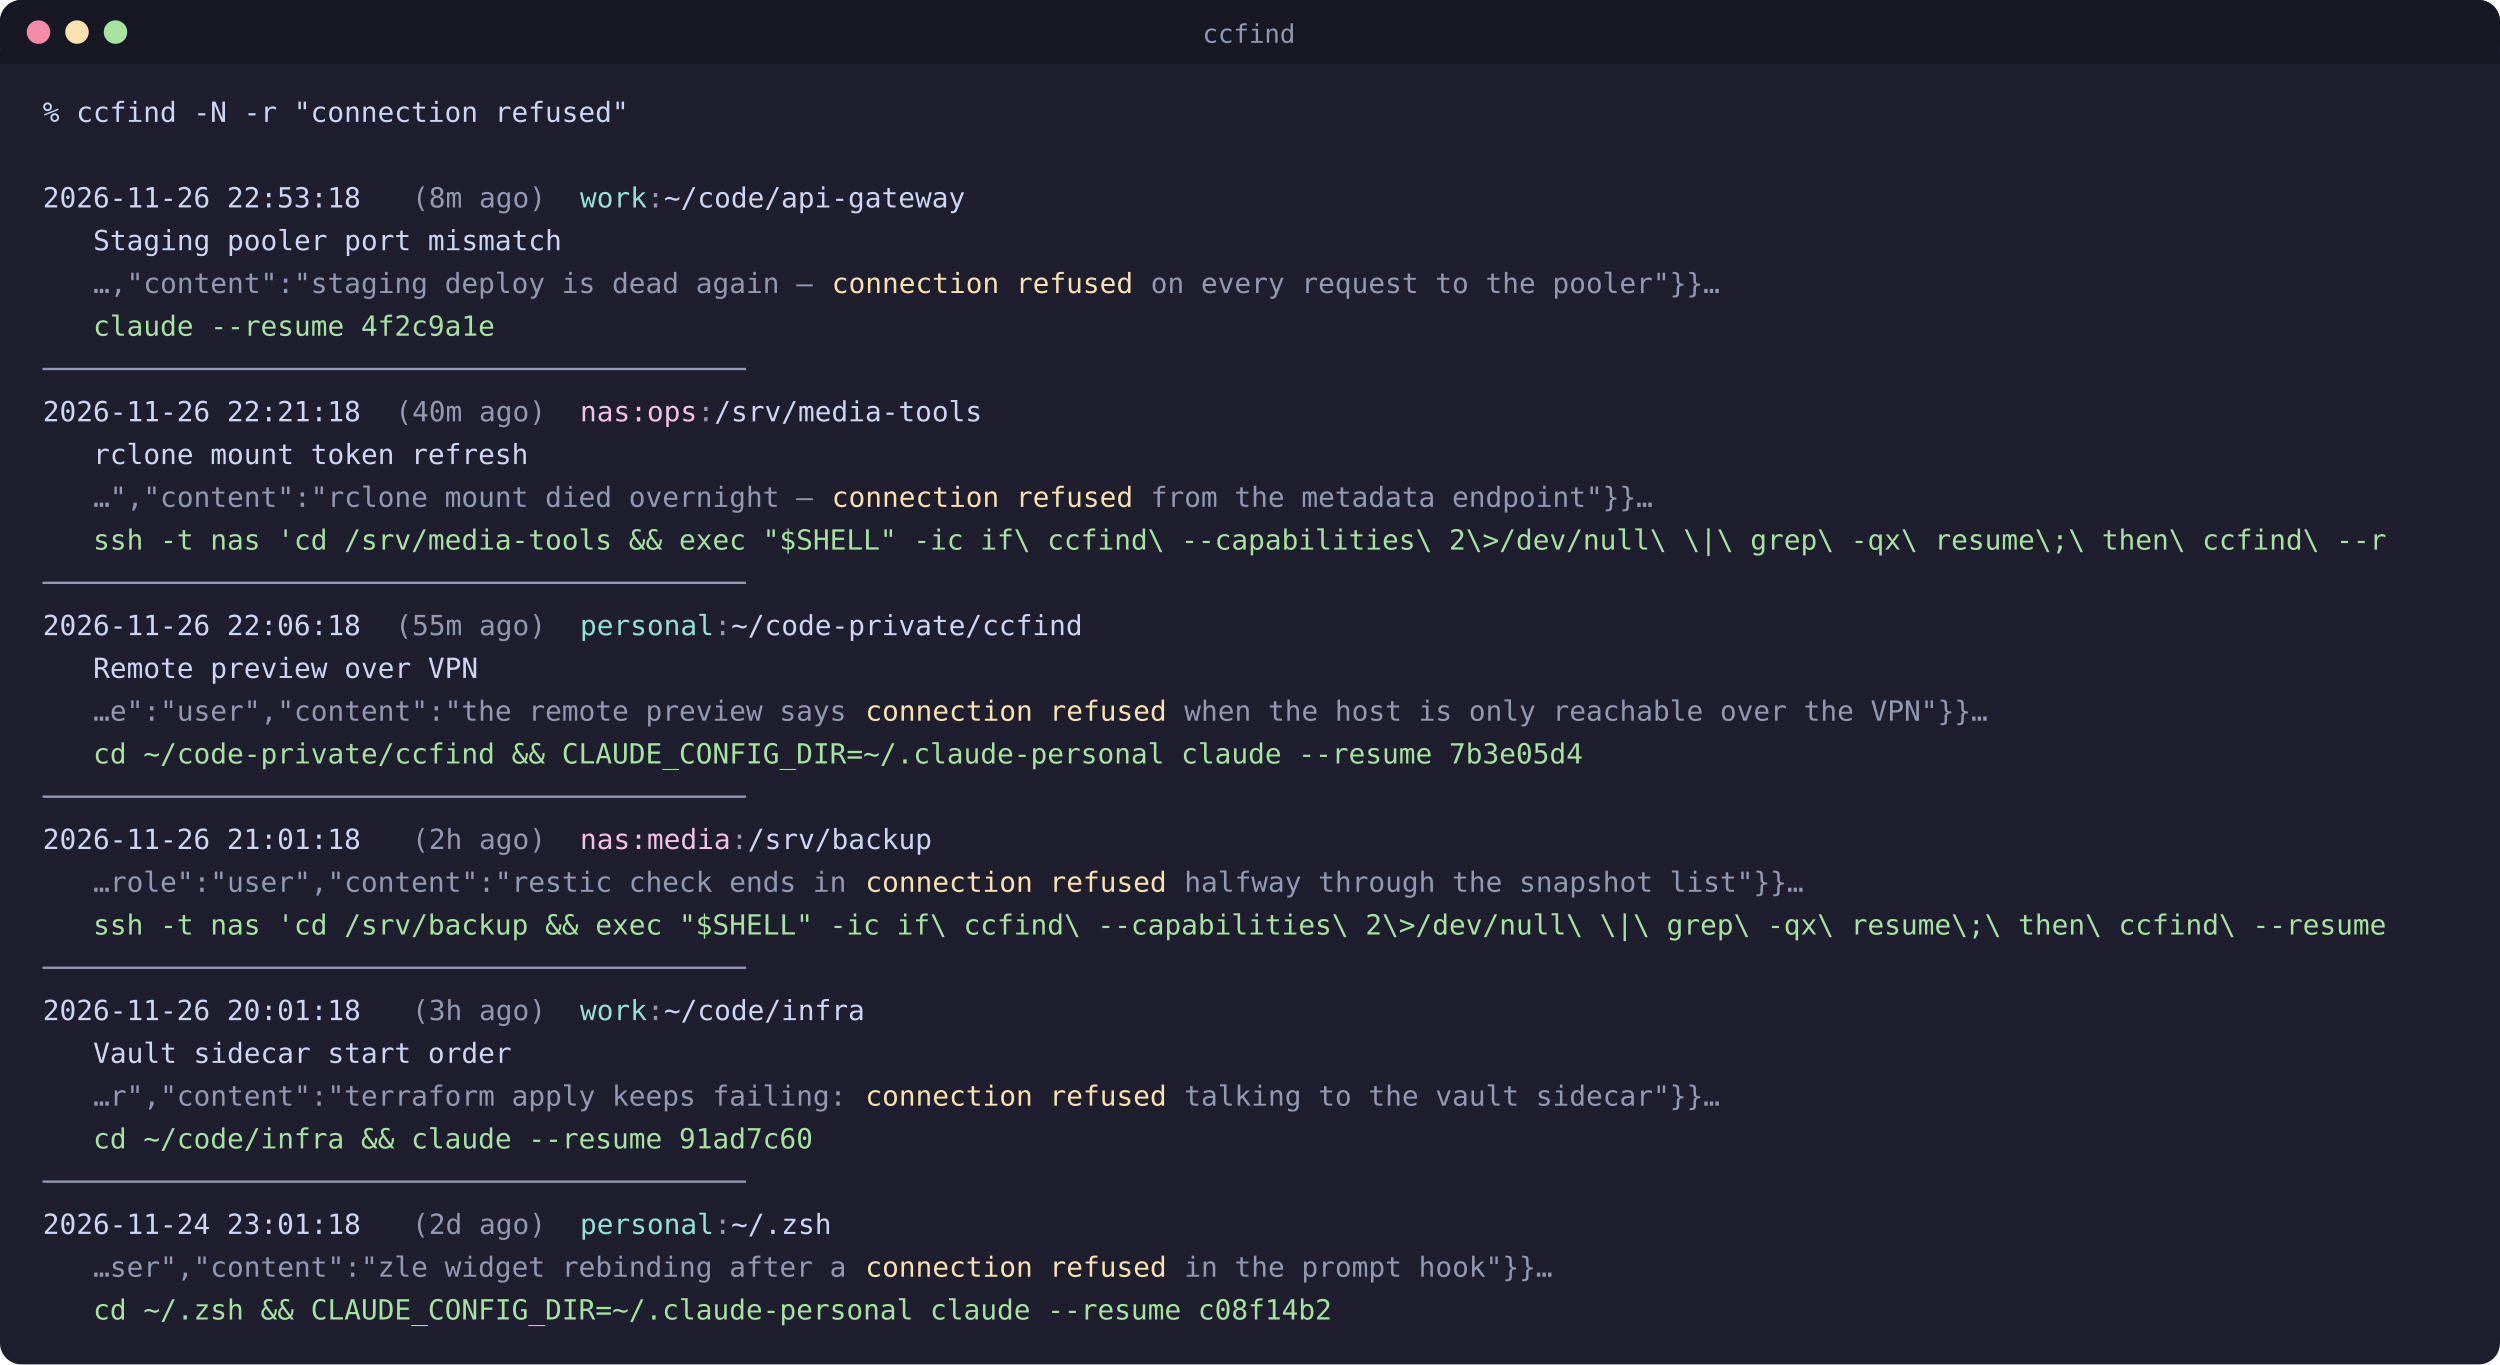
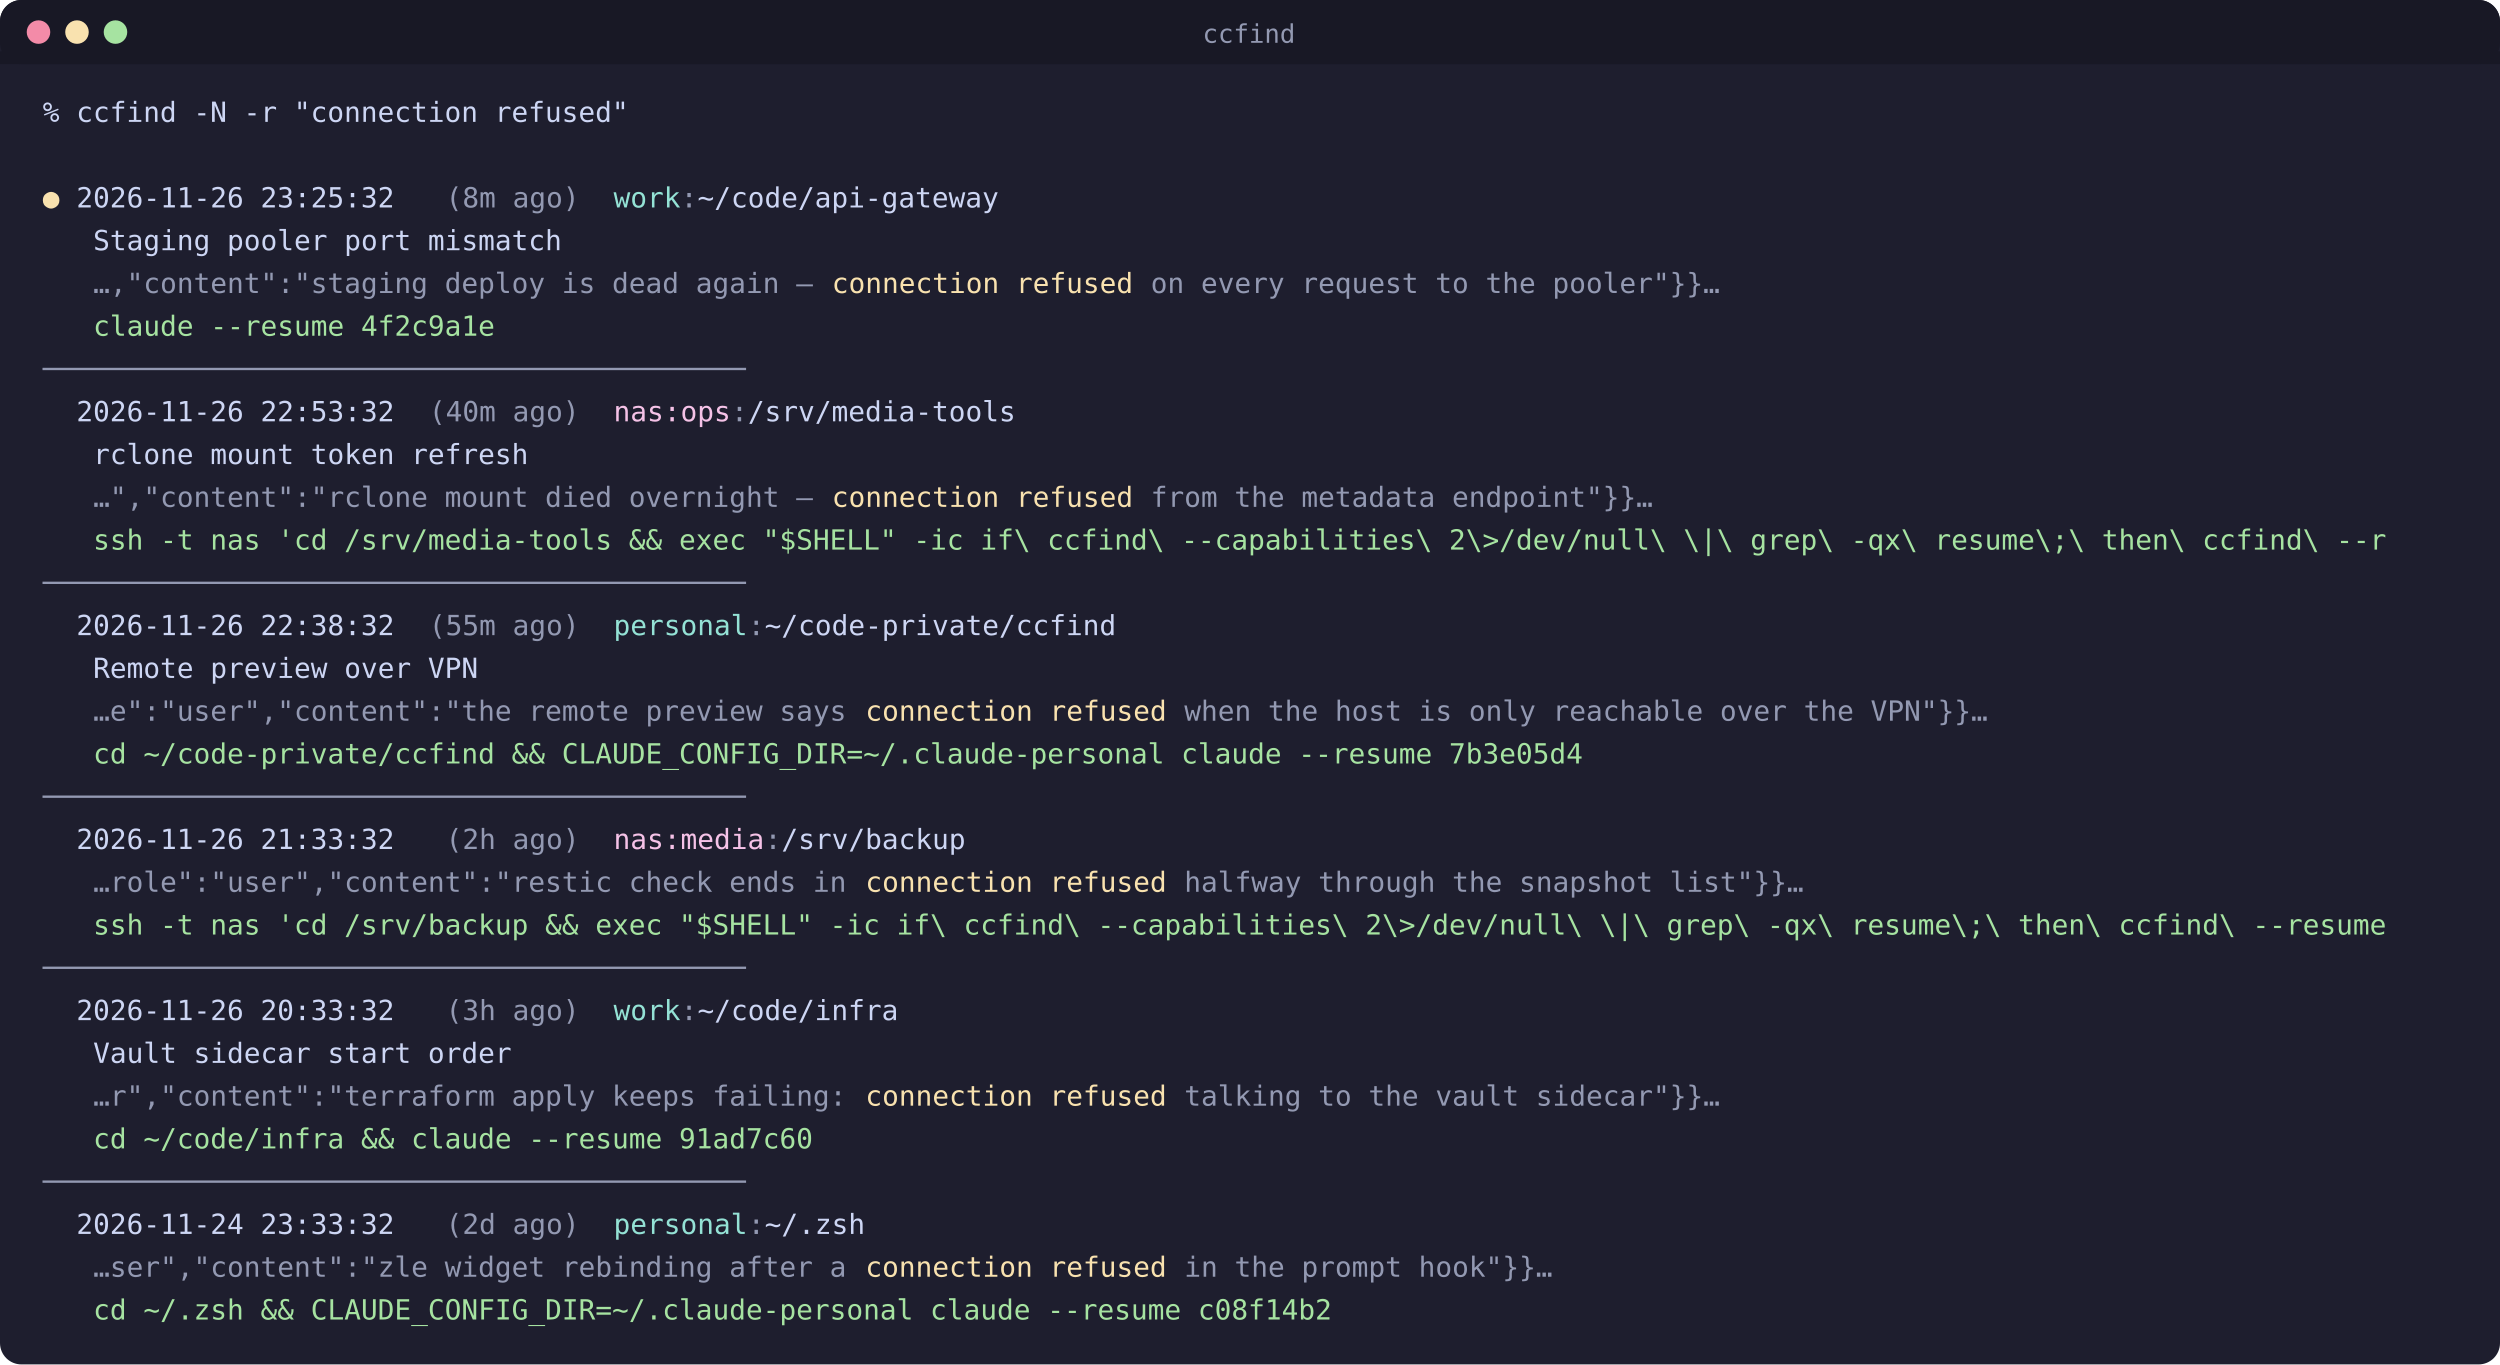
<svg xmlns="http://www.w3.org/2000/svg" width="1169" height="638" viewBox="0 0 1169 638" role="img" aria-label="the ccfind flat list: each hit as a timestamp and profile-tagged directory, the matching snippet beneath it, and the exact resume command to copy">
  <rect width="1169" height="638" rx="10" fill="#1e1e2e" />
  <rect width="1169" height="30" rx="10" fill="#181825" />
  <rect y="24" width="1169" height="6" fill="#181825" />
  <circle cx="18" cy="15" r="5.5" fill="#f38ba8" />
  <circle cx="36" cy="15" r="5.5" fill="#f9e2af" />
  <circle cx="54" cy="15" r="5.5" fill="#a6e3a1" />
  <text x="584" y="20" text-anchor="middle" font-family="'Cascadia Code','Fira Code',SFMono-Regular,Consolas,Menlo,monospace" font-size="12" fill="#9399b2">ccfind</text>
  <text y="57" font-family="'Cascadia Code','Fira Code',SFMono-Regular,Consolas,Menlo,monospace" font-size="13" xml:space="preserve" fill="#cdd6f4">
    <tspan x="20.00 27.85 35.70 43.55 51.40 59.25 67.10 74.95 82.80 90.65 98.50 106.35 114.20 122.05 129.90 137.75 145.60 153.45 161.30 169.15 177.00 184.85 192.70 200.55 208.40 216.25 224.10 231.95 239.80 247.65 255.50 263.35 271.20 279.05 286.90">% ccfind -N -r "connection refused"</tspan>
  </text>
  <text y="97" font-family="'Cascadia Code','Fira Code',SFMono-Regular,Consolas,Menlo,monospace" font-size="13" xml:space="preserve" fill="#cdd6f4">
-     <tspan x="20.00 27.85 35.70 43.55 51.40 59.25 67.10 74.95 82.80 90.65 98.50 106.35 114.20 122.05 129.90 137.75 145.60 153.45 161.30">2026-11-26 22:53:18</tspan>
-     <tspan x="169.15 177.00">  </tspan>
-     <tspan x="184.85 192.70 200.55 208.40 216.25 224.10 231.95 239.80 247.65" fill="#9399b2"> (8m ago)</tspan>
-     <tspan x="255.50 263.35">  </tspan>
-     <tspan x="271.20 279.05 286.90 294.75" fill="#94e2d5">work</tspan>
-     <tspan x="302.60" fill="#9399b2">:</tspan>
-     <tspan x="310.45 318.30 326.15 334.00 341.85 349.70 357.55 365.40 373.25 381.10 388.95 396.80 404.65 412.50 420.35 428.20 436.05 443.90">~/code/api-gateway</tspan>
+     <tspan x="20.00" fill="#f9e2af">●</tspan>
+     <tspan x="27.85"> </tspan>
+     <tspan x="35.70 43.55 51.40 59.25 67.10 74.95 82.80 90.65 98.50 106.35 114.20 122.05 129.90 137.75 145.60 153.45 161.30 169.15 177.00">2026-11-26 23:25:32</tspan>
+     <tspan x="184.85 192.70">  </tspan>
+     <tspan x="200.55 208.40 216.25 224.10 231.95 239.80 247.65 255.50 263.35" fill="#9399b2"> (8m ago)</tspan>
+     <tspan x="271.20 279.05">  </tspan>
+     <tspan x="286.90 294.75 302.60 310.45" fill="#94e2d5">work</tspan>
+     <tspan x="318.30" fill="#9399b2">:</tspan>
+     <tspan x="326.15 334.00 341.85 349.70 357.55 365.40 373.25 381.10 388.95 396.80 404.65 412.50 420.35 428.20 436.05 443.90 451.75 459.60">~/code/api-gateway</tspan>
  </text>
  <text y="117" font-family="'Cascadia Code','Fira Code',SFMono-Regular,Consolas,Menlo,monospace" font-size="13" xml:space="preserve" fill="#cdd6f4">
    <tspan x="20.00 27.85 35.70">   </tspan>
    <tspan x="43.55 51.40 59.25 67.10 74.95 82.80 90.65 98.50 106.35 114.20 122.05 129.90 137.75 145.60 153.45 161.30 169.15 177.00 184.85 192.70 200.55 208.40 216.25 224.10 231.95 239.80 247.65 255.50">Staging pooler port mismatch</tspan>
  </text>
  <text y="137" font-family="'Cascadia Code','Fira Code',SFMono-Regular,Consolas,Menlo,monospace" font-size="13" xml:space="preserve" fill="#cdd6f4">
    <tspan x="20.00 27.85 35.70">   </tspan>
    <tspan x="43.55 51.40 59.25 67.10 74.95 82.80 90.65 98.50 106.35 114.20 122.05 129.90 137.75 145.60 153.45 161.30 169.15 177.00 184.85 192.70 200.55 208.40 216.25 224.10 231.95 239.80 247.65 255.50 263.35 271.20 279.05 286.90 294.75 302.60 310.45 318.30 326.15 334.00 341.85 349.70 357.55 365.40 373.25 381.10" fill="#9399b2">…,"content":"staging deploy is dead again — </tspan>
    <tspan x="388.95 396.80 404.65 412.50 420.35 428.20 436.05 443.90 451.75 459.60 467.45 475.30 483.15 491.00 498.85 506.70 514.55 522.40" fill="#f9e2af">connection refused</tspan>
    <tspan x="530.25 538.10 545.95 553.80 561.65 569.50 577.35 585.20 593.05 600.90 608.75 616.60 624.45 632.30 640.15 648.00 655.85 663.70 671.55 679.40 687.25 695.10 702.95 710.80 718.65 726.50 734.35 742.20 750.05 757.90 765.75 773.60 781.45 789.30 797.15" fill="#9399b2"> on every request to the pooler"}}…</tspan>
  </text>
  <text y="157" font-family="'Cascadia Code','Fira Code',SFMono-Regular,Consolas,Menlo,monospace" font-size="13" xml:space="preserve" fill="#cdd6f4">
    <tspan x="20.00 27.85 35.70">   </tspan>
    <tspan x="43.55 51.40 59.25 67.10 74.95 82.80 90.65 98.50 106.35 114.20 122.05 129.90 137.75 145.60 153.45 161.30 169.15 177.00 184.85 192.70 200.55 208.40 216.25 224.10" fill="#a6e3a1">claude --resume 4f2c9a1e</tspan>
  </text>
  <text y="177" font-family="'Cascadia Code','Fira Code',SFMono-Regular,Consolas,Menlo,monospace" font-size="13" xml:space="preserve" fill="#cdd6f4">
    <tspan x="20.00 27.85 35.70 43.55 51.40 59.25 67.10 74.95 82.80 90.65 98.50 106.35 114.20 122.05 129.90 137.75 145.60 153.45 161.30 169.15 177.00 184.85 192.70 200.55 208.40 216.25 224.10 231.95 239.80 247.65 255.50 263.35 271.20 279.05 286.90 294.75 302.60 310.45 318.30 326.15 334.00 341.85" fill="#9399b2">──────────────────────────────────────────</tspan>
  </text>
  <text y="197" font-family="'Cascadia Code','Fira Code',SFMono-Regular,Consolas,Menlo,monospace" font-size="13" xml:space="preserve" fill="#cdd6f4">
-     <tspan x="20.00 27.85 35.70 43.55 51.40 59.25 67.10 74.95 82.80 90.65 98.50 106.35 114.20 122.05 129.90 137.75 145.60 153.45 161.30">2026-11-26 22:21:18</tspan>
-     <tspan x="169.15 177.00">  </tspan>
-     <tspan x="184.85 192.70 200.55 208.40 216.25 224.10 231.95 239.80 247.65" fill="#9399b2">(40m ago)</tspan>
-     <tspan x="255.50 263.35">  </tspan>
-     <tspan x="271.20 279.05 286.90 294.75 302.60 310.45 318.30" fill="#f5c2e7">nas:ops</tspan>
-     <tspan x="326.15" fill="#9399b2">:</tspan>
-     <tspan x="334.00 341.85 349.70 357.55 365.40 373.25 381.10 388.95 396.80 404.65 412.50 420.35 428.20 436.05 443.90 451.75">/srv/media-tools</tspan>
+     <tspan x="20.00 27.85">  </tspan>
+     <tspan x="35.70 43.55 51.40 59.25 67.10 74.95 82.80 90.65 98.50 106.35 114.20 122.05 129.90 137.75 145.60 153.45 161.30 169.15 177.00">2026-11-26 22:53:32</tspan>
+     <tspan x="184.85 192.70">  </tspan>
+     <tspan x="200.55 208.40 216.25 224.10 231.95 239.80 247.65 255.50 263.35" fill="#9399b2">(40m ago)</tspan>
+     <tspan x="271.20 279.05">  </tspan>
+     <tspan x="286.90 294.75 302.60 310.45 318.30 326.15 334.00" fill="#f5c2e7">nas:ops</tspan>
+     <tspan x="341.85" fill="#9399b2">:</tspan>
+     <tspan x="349.70 357.55 365.40 373.25 381.10 388.95 396.80 404.65 412.50 420.35 428.20 436.05 443.90 451.75 459.60 467.45">/srv/media-tools</tspan>
  </text>
  <text y="217" font-family="'Cascadia Code','Fira Code',SFMono-Regular,Consolas,Menlo,monospace" font-size="13" xml:space="preserve" fill="#cdd6f4">
    <tspan x="20.00 27.85 35.70">   </tspan>
    <tspan x="43.55 51.40 59.25 67.10 74.95 82.80 90.65 98.50 106.35 114.20 122.05 129.90 137.75 145.60 153.45 161.30 169.15 177.00 184.85 192.70 200.55 208.40 216.25 224.10 231.95 239.80">rclone mount token refresh</tspan>
  </text>
  <text y="237" font-family="'Cascadia Code','Fira Code',SFMono-Regular,Consolas,Menlo,monospace" font-size="13" xml:space="preserve" fill="#cdd6f4">
    <tspan x="20.00 27.85 35.70">   </tspan>
    <tspan x="43.55 51.40 59.25 67.10 74.95 82.80 90.65 98.50 106.35 114.20 122.05 129.90 137.75 145.60 153.45 161.30 169.15 177.00 184.85 192.70 200.55 208.40 216.25 224.10 231.95 239.80 247.65 255.50 263.35 271.20 279.05 286.90 294.75 302.60 310.45 318.30 326.15 334.00 341.85 349.70 357.55 365.40 373.25 381.10" fill="#9399b2">…","content":"rclone mount died overnight — </tspan>
    <tspan x="388.95 396.80 404.65 412.50 420.35 428.20 436.05 443.90 451.75 459.60 467.45 475.30 483.15 491.00 498.85 506.70 514.55 522.40" fill="#f9e2af">connection refused</tspan>
    <tspan x="530.25 538.10 545.95 553.80 561.65 569.50 577.35 585.20 593.05 600.90 608.75 616.60 624.45 632.30 640.15 648.00 655.85 663.70 671.55 679.40 687.25 695.10 702.95 710.80 718.65 726.50 734.35 742.20 750.05 757.90 765.75" fill="#9399b2"> from the metadata endpoint"}}…</tspan>
  </text>
  <text y="257" font-family="'Cascadia Code','Fira Code',SFMono-Regular,Consolas,Menlo,monospace" font-size="13" xml:space="preserve" fill="#cdd6f4">
    <tspan x="20.00 27.85 35.70">   </tspan>
    <tspan x="43.55 51.40 59.25 67.10 74.95 82.80 90.65 98.50 106.35 114.20 122.05 129.90 137.75 145.60 153.45 161.30 169.15 177.00 184.85 192.70 200.55 208.40 216.25 224.10 231.95 239.80 247.65 255.50 263.35 271.20 279.05 286.90 294.75 302.60 310.45 318.30 326.15 334.00 341.85 349.70 357.55 365.40 373.25 381.10 388.95 396.80 404.65 412.50 420.35 428.20 436.05 443.90 451.75 459.60 467.45 475.30 483.15 491.00 498.85 506.70 514.55 522.40 530.25 538.10 545.95 553.80 561.65 569.50 577.35 585.20 593.05 600.90 608.75 616.60 624.45 632.30 640.15 648.00 655.85 663.70 671.55 679.40 687.25 695.10 702.95 710.80 718.65 726.50 734.35 742.20 750.05 757.90 765.75 773.60 781.45 789.30 797.15 805.00 812.85 820.70 828.55 836.40 844.25 852.10 859.95 867.80 875.65 883.50 891.35 899.20 907.05 914.90 922.75 930.60 938.45 946.30 954.15 962.00 969.85 977.70 985.55 993.40 1001.25 1009.10 1016.95 1024.80 1032.65 1040.50 1048.35 1056.20 1064.05 1071.90 1079.75 1087.60 1095.45 1103.30 1111.15" fill="#a6e3a1">ssh -t nas 'cd /srv/media-tools &amp;&amp; exec "$SHELL" -ic if\ ccfind\ --capabilities\ 2\&gt;/dev/null\ \|\ grep\ -qx\ resume\;\ then\ ccfind\ --r</tspan>
  </text>
  <text y="277" font-family="'Cascadia Code','Fira Code',SFMono-Regular,Consolas,Menlo,monospace" font-size="13" xml:space="preserve" fill="#cdd6f4">
    <tspan x="20.00 27.85 35.70 43.55 51.40 59.25 67.10 74.95 82.80 90.65 98.50 106.35 114.20 122.05 129.90 137.75 145.60 153.45 161.30 169.15 177.00 184.85 192.70 200.55 208.40 216.25 224.10 231.95 239.80 247.65 255.50 263.35 271.20 279.05 286.90 294.75 302.60 310.45 318.30 326.15 334.00 341.85" fill="#9399b2">──────────────────────────────────────────</tspan>
  </text>
  <text y="297" font-family="'Cascadia Code','Fira Code',SFMono-Regular,Consolas,Menlo,monospace" font-size="13" xml:space="preserve" fill="#cdd6f4">
-     <tspan x="20.00 27.85 35.70 43.55 51.40 59.25 67.10 74.95 82.80 90.65 98.50 106.35 114.20 122.05 129.90 137.75 145.60 153.45 161.30">2026-11-26 22:06:18</tspan>
-     <tspan x="169.15 177.00">  </tspan>
-     <tspan x="184.85 192.70 200.55 208.40 216.25 224.10 231.95 239.80 247.65" fill="#9399b2">(55m ago)</tspan>
-     <tspan x="255.50 263.35">  </tspan>
-     <tspan x="271.20 279.05 286.90 294.75 302.60 310.45 318.30 326.15" fill="#94e2d5">personal</tspan>
-     <tspan x="334.00" fill="#9399b2">:</tspan>
-     <tspan x="341.85 349.70 357.55 365.40 373.25 381.10 388.95 396.80 404.65 412.50 420.35 428.20 436.05 443.90 451.75 459.60 467.45 475.30 483.15 491.00 498.85">~/code-private/ccfind</tspan>
+     <tspan x="20.00 27.85">  </tspan>
+     <tspan x="35.70 43.55 51.40 59.25 67.10 74.95 82.80 90.65 98.50 106.35 114.20 122.05 129.90 137.75 145.60 153.45 161.30 169.15 177.00">2026-11-26 22:38:32</tspan>
+     <tspan x="184.85 192.70">  </tspan>
+     <tspan x="200.55 208.40 216.25 224.10 231.95 239.80 247.65 255.50 263.35" fill="#9399b2">(55m ago)</tspan>
+     <tspan x="271.20 279.05">  </tspan>
+     <tspan x="286.90 294.75 302.60 310.45 318.30 326.15 334.00 341.85" fill="#94e2d5">personal</tspan>
+     <tspan x="349.70" fill="#9399b2">:</tspan>
+     <tspan x="357.55 365.40 373.25 381.10 388.95 396.80 404.65 412.50 420.35 428.20 436.05 443.90 451.75 459.60 467.45 475.30 483.15 491.00 498.85 506.70 514.55">~/code-private/ccfind</tspan>
  </text>
  <text y="317" font-family="'Cascadia Code','Fira Code',SFMono-Regular,Consolas,Menlo,monospace" font-size="13" xml:space="preserve" fill="#cdd6f4">
    <tspan x="20.00 27.85 35.70">   </tspan>
    <tspan x="43.55 51.40 59.25 67.10 74.95 82.80 90.65 98.50 106.35 114.20 122.05 129.90 137.75 145.60 153.45 161.30 169.15 177.00 184.85 192.70 200.55 208.40 216.25">Remote preview over VPN</tspan>
  </text>
  <text y="337" font-family="'Cascadia Code','Fira Code',SFMono-Regular,Consolas,Menlo,monospace" font-size="13" xml:space="preserve" fill="#cdd6f4">
    <tspan x="20.00 27.85 35.70">   </tspan>
    <tspan x="43.55 51.40 59.25 67.10 74.95 82.80 90.65 98.50 106.35 114.20 122.05 129.90 137.75 145.60 153.45 161.30 169.15 177.00 184.85 192.70 200.55 208.40 216.25 224.10 231.95 239.80 247.65 255.50 263.35 271.20 279.05 286.90 294.75 302.60 310.45 318.30 326.15 334.00 341.85 349.70 357.55 365.40 373.25 381.10 388.95 396.80" fill="#9399b2">…e":"user","content":"the remote preview says </tspan>
    <tspan x="404.65 412.50 420.35 428.20 436.05 443.90 451.75 459.60 467.45 475.30 483.15 491.00 498.85 506.70 514.55 522.40 530.25 538.10" fill="#f9e2af">connection refused</tspan>
    <tspan x="545.95 553.80 561.65 569.50 577.35 585.20 593.05 600.90 608.75 616.60 624.45 632.30 640.15 648.00 655.85 663.70 671.55 679.40 687.25 695.10 702.95 710.80 718.65 726.50 734.35 742.20 750.05 757.90 765.75 773.60 781.45 789.30 797.15 805.00 812.85 820.70 828.55 836.40 844.25 852.10 859.95 867.80 875.65 883.50 891.35 899.20 907.05 914.90 922.75" fill="#9399b2"> when the host is only reachable over the VPN"}}…</tspan>
  </text>
  <text y="357" font-family="'Cascadia Code','Fira Code',SFMono-Regular,Consolas,Menlo,monospace" font-size="13" xml:space="preserve" fill="#cdd6f4">
    <tspan x="20.00 27.85 35.70">   </tspan>
    <tspan x="43.55 51.40 59.25 67.10 74.95 82.80 90.65 98.50 106.35 114.20 122.05 129.90 137.75 145.60 153.45 161.30 169.15 177.00 184.85 192.70 200.55 208.40 216.25 224.10 231.95 239.80 247.65 255.50 263.35 271.20 279.05 286.90 294.75 302.60 310.45 318.30 326.15 334.00 341.85 349.70 357.55 365.40 373.25 381.10 388.95 396.80 404.65 412.50 420.35 428.20 436.05 443.90 451.75 459.60 467.45 475.30 483.15 491.00 498.85 506.70 514.55 522.40 530.25 538.10 545.95 553.80 561.65 569.50 577.35 585.20 593.05 600.90 608.75 616.60 624.45 632.30 640.15 648.00 655.85 663.70 671.55 679.40 687.25 695.10 702.95 710.80 718.65 726.50 734.35" fill="#a6e3a1">cd ~/code-private/ccfind &amp;&amp; CLAUDE_CONFIG_DIR=~/.claude-personal claude --resume 7b3e05d4</tspan>
  </text>
  <text y="377" font-family="'Cascadia Code','Fira Code',SFMono-Regular,Consolas,Menlo,monospace" font-size="13" xml:space="preserve" fill="#cdd6f4">
    <tspan x="20.00 27.85 35.70 43.55 51.40 59.25 67.10 74.95 82.80 90.65 98.50 106.35 114.20 122.05 129.90 137.75 145.60 153.45 161.30 169.15 177.00 184.85 192.70 200.55 208.40 216.25 224.10 231.95 239.80 247.65 255.50 263.35 271.20 279.05 286.90 294.75 302.60 310.45 318.30 326.15 334.00 341.85" fill="#9399b2">──────────────────────────────────────────</tspan>
  </text>
  <text y="397" font-family="'Cascadia Code','Fira Code',SFMono-Regular,Consolas,Menlo,monospace" font-size="13" xml:space="preserve" fill="#cdd6f4">
-     <tspan x="20.00 27.85 35.70 43.55 51.40 59.25 67.10 74.95 82.80 90.65 98.50 106.35 114.20 122.05 129.90 137.75 145.60 153.45 161.30">2026-11-26 21:01:18</tspan>
-     <tspan x="169.15 177.00">  </tspan>
-     <tspan x="184.85 192.70 200.55 208.40 216.25 224.10 231.95 239.80 247.65" fill="#9399b2"> (2h ago)</tspan>
-     <tspan x="255.50 263.35">  </tspan>
-     <tspan x="271.20 279.05 286.90 294.75 302.60 310.45 318.30 326.15 334.00" fill="#f5c2e7">nas:media</tspan>
-     <tspan x="341.85" fill="#9399b2">:</tspan>
-     <tspan x="349.70 357.55 365.40 373.25 381.10 388.95 396.80 404.65 412.50 420.35 428.20">/srv/backup</tspan>
+     <tspan x="20.00 27.85">  </tspan>
+     <tspan x="35.70 43.55 51.40 59.25 67.10 74.95 82.80 90.65 98.50 106.35 114.20 122.05 129.90 137.75 145.60 153.45 161.30 169.15 177.00">2026-11-26 21:33:32</tspan>
+     <tspan x="184.85 192.70">  </tspan>
+     <tspan x="200.55 208.40 216.25 224.10 231.95 239.80 247.65 255.50 263.35" fill="#9399b2"> (2h ago)</tspan>
+     <tspan x="271.20 279.05">  </tspan>
+     <tspan x="286.90 294.75 302.60 310.45 318.30 326.15 334.00 341.85 349.70" fill="#f5c2e7">nas:media</tspan>
+     <tspan x="357.55" fill="#9399b2">:</tspan>
+     <tspan x="365.40 373.25 381.10 388.95 396.80 404.65 412.50 420.35 428.20 436.05 443.90">/srv/backup</tspan>
  </text>
  <text y="417" font-family="'Cascadia Code','Fira Code',SFMono-Regular,Consolas,Menlo,monospace" font-size="13" xml:space="preserve" fill="#cdd6f4">
    <tspan x="20.00 27.85 35.70">   </tspan>
    <tspan x="43.55 51.40 59.25 67.10 74.95 82.80 90.65 98.50 106.35 114.20 122.05 129.90 137.75 145.60 153.45 161.30 169.15 177.00 184.85 192.70 200.55 208.40 216.25 224.10 231.95 239.80 247.65 255.50 263.35 271.20 279.05 286.90 294.75 302.60 310.45 318.30 326.15 334.00 341.85 349.70 357.55 365.40 373.25 381.10 388.95 396.80" fill="#9399b2">…role":"user","content":"restic check ends in </tspan>
    <tspan x="404.65 412.50 420.35 428.20 436.05 443.90 451.75 459.60 467.45 475.30 483.15 491.00 498.85 506.70 514.55 522.40 530.25 538.10" fill="#f9e2af">connection refused</tspan>
    <tspan x="545.95 553.80 561.65 569.50 577.35 585.20 593.05 600.90 608.75 616.60 624.45 632.30 640.15 648.00 655.85 663.70 671.55 679.40 687.25 695.10 702.95 710.80 718.65 726.50 734.35 742.20 750.05 757.90 765.75 773.60 781.45 789.30 797.15 805.00 812.85 820.70 828.55 836.40" fill="#9399b2"> halfway through the snapshot list"}}…</tspan>
  </text>
  <text y="437" font-family="'Cascadia Code','Fira Code',SFMono-Regular,Consolas,Menlo,monospace" font-size="13" xml:space="preserve" fill="#cdd6f4">
    <tspan x="20.00 27.85 35.70">   </tspan>
    <tspan x="43.55 51.40 59.25 67.10 74.95 82.80 90.65 98.50 106.35 114.20 122.05 129.90 137.75 145.60 153.45 161.30 169.15 177.00 184.85 192.70 200.55 208.40 216.25 224.10 231.95 239.80 247.65 255.50 263.35 271.20 279.05 286.90 294.75 302.60 310.45 318.30 326.15 334.00 341.85 349.70 357.55 365.40 373.25 381.10 388.95 396.80 404.65 412.50 420.35 428.20 436.05 443.90 451.75 459.60 467.45 475.30 483.15 491.00 498.85 506.70 514.55 522.40 530.25 538.10 545.95 553.80 561.65 569.50 577.35 585.20 593.05 600.90 608.75 616.60 624.45 632.30 640.15 648.00 655.85 663.70 671.55 679.40 687.25 695.10 702.95 710.80 718.65 726.50 734.35 742.20 750.05 757.90 765.75 773.60 781.45 789.30 797.15 805.00 812.85 820.70 828.55 836.40 844.25 852.10 859.95 867.80 875.65 883.50 891.35 899.20 907.05 914.90 922.75 930.60 938.45 946.30 954.15 962.00 969.85 977.70 985.55 993.40 1001.25 1009.10 1016.95 1024.80 1032.65 1040.50 1048.35 1056.20 1064.05 1071.90 1079.75 1087.60 1095.45 1103.30 1111.15" fill="#a6e3a1">ssh -t nas 'cd /srv/backup &amp;&amp; exec "$SHELL" -ic if\ ccfind\ --capabilities\ 2\&gt;/dev/null\ \|\ grep\ -qx\ resume\;\ then\ ccfind\ --resume</tspan>
  </text>
  <text y="457" font-family="'Cascadia Code','Fira Code',SFMono-Regular,Consolas,Menlo,monospace" font-size="13" xml:space="preserve" fill="#cdd6f4">
    <tspan x="20.00 27.85 35.70 43.55 51.40 59.25 67.10 74.95 82.80 90.65 98.50 106.35 114.20 122.05 129.90 137.75 145.60 153.45 161.30 169.15 177.00 184.85 192.70 200.55 208.40 216.25 224.10 231.95 239.80 247.65 255.50 263.35 271.20 279.05 286.90 294.75 302.60 310.45 318.30 326.15 334.00 341.85" fill="#9399b2">──────────────────────────────────────────</tspan>
  </text>
  <text y="477" font-family="'Cascadia Code','Fira Code',SFMono-Regular,Consolas,Menlo,monospace" font-size="13" xml:space="preserve" fill="#cdd6f4">
-     <tspan x="20.00 27.85 35.70 43.55 51.40 59.25 67.10 74.95 82.80 90.65 98.50 106.35 114.20 122.05 129.90 137.75 145.60 153.45 161.30">2026-11-26 20:01:18</tspan>
-     <tspan x="169.15 177.00">  </tspan>
-     <tspan x="184.85 192.70 200.55 208.40 216.25 224.10 231.95 239.80 247.65" fill="#9399b2"> (3h ago)</tspan>
-     <tspan x="255.50 263.35">  </tspan>
-     <tspan x="271.20 279.05 286.90 294.75" fill="#94e2d5">work</tspan>
-     <tspan x="302.60" fill="#9399b2">:</tspan>
-     <tspan x="310.45 318.30 326.15 334.00 341.85 349.70 357.55 365.40 373.25 381.10 388.95 396.80">~/code/infra</tspan>
+     <tspan x="20.00 27.85">  </tspan>
+     <tspan x="35.70 43.55 51.40 59.25 67.10 74.95 82.80 90.65 98.50 106.35 114.20 122.05 129.90 137.75 145.60 153.45 161.30 169.15 177.00">2026-11-26 20:33:32</tspan>
+     <tspan x="184.85 192.70">  </tspan>
+     <tspan x="200.55 208.40 216.25 224.10 231.95 239.80 247.65 255.50 263.35" fill="#9399b2"> (3h ago)</tspan>
+     <tspan x="271.20 279.05">  </tspan>
+     <tspan x="286.90 294.75 302.60 310.45" fill="#94e2d5">work</tspan>
+     <tspan x="318.30" fill="#9399b2">:</tspan>
+     <tspan x="326.15 334.00 341.85 349.70 357.55 365.40 373.25 381.10 388.95 396.80 404.65 412.50">~/code/infra</tspan>
  </text>
  <text y="497" font-family="'Cascadia Code','Fira Code',SFMono-Regular,Consolas,Menlo,monospace" font-size="13" xml:space="preserve" fill="#cdd6f4">
    <tspan x="20.00 27.85 35.70">   </tspan>
    <tspan x="43.55 51.40 59.25 67.10 74.95 82.80 90.65 98.50 106.35 114.20 122.05 129.90 137.75 145.60 153.45 161.30 169.15 177.00 184.85 192.70 200.55 208.40 216.25 224.10 231.95">Vault sidecar start order</tspan>
  </text>
  <text y="517" font-family="'Cascadia Code','Fira Code',SFMono-Regular,Consolas,Menlo,monospace" font-size="13" xml:space="preserve" fill="#cdd6f4">
    <tspan x="20.00 27.85 35.70">   </tspan>
    <tspan x="43.55 51.40 59.25 67.10 74.95 82.80 90.65 98.50 106.35 114.20 122.05 129.90 137.75 145.60 153.45 161.30 169.15 177.00 184.85 192.70 200.55 208.40 216.25 224.10 231.95 239.80 247.65 255.50 263.35 271.20 279.05 286.90 294.75 302.60 310.45 318.30 326.15 334.00 341.85 349.70 357.55 365.40 373.25 381.10 388.95 396.80" fill="#9399b2">…r","content":"terraform apply keeps failing: </tspan>
    <tspan x="404.65 412.50 420.35 428.20 436.05 443.90 451.75 459.60 467.45 475.30 483.15 491.00 498.85 506.70 514.55 522.40 530.25 538.10" fill="#f9e2af">connection refused</tspan>
    <tspan x="545.95 553.80 561.65 569.50 577.35 585.20 593.05 600.90 608.75 616.60 624.45 632.30 640.15 648.00 655.85 663.70 671.55 679.40 687.25 695.10 702.95 710.80 718.65 726.50 734.35 742.20 750.05 757.90 765.75 773.60 781.45 789.30 797.15" fill="#9399b2"> talking to the vault sidecar"}}…</tspan>
  </text>
  <text y="537" font-family="'Cascadia Code','Fira Code',SFMono-Regular,Consolas,Menlo,monospace" font-size="13" xml:space="preserve" fill="#cdd6f4">
    <tspan x="20.00 27.85 35.70">   </tspan>
    <tspan x="43.55 51.40 59.25 67.10 74.95 82.80 90.65 98.50 106.35 114.20 122.05 129.90 137.75 145.60 153.45 161.30 169.15 177.00 184.85 192.70 200.55 208.40 216.25 224.10 231.95 239.80 247.65 255.50 263.35 271.20 279.05 286.90 294.75 302.60 310.45 318.30 326.15 334.00 341.85 349.70 357.55 365.40 373.25" fill="#a6e3a1">cd ~/code/infra &amp;&amp; claude --resume 91ad7c60</tspan>
  </text>
  <text y="557" font-family="'Cascadia Code','Fira Code',SFMono-Regular,Consolas,Menlo,monospace" font-size="13" xml:space="preserve" fill="#cdd6f4">
    <tspan x="20.00 27.85 35.70 43.55 51.40 59.25 67.10 74.95 82.80 90.65 98.50 106.35 114.20 122.05 129.90 137.75 145.60 153.45 161.30 169.15 177.00 184.85 192.70 200.55 208.40 216.25 224.10 231.95 239.80 247.65 255.50 263.35 271.20 279.05 286.90 294.75 302.60 310.45 318.30 326.15 334.00 341.85" fill="#9399b2">──────────────────────────────────────────</tspan>
  </text>
  <text y="577" font-family="'Cascadia Code','Fira Code',SFMono-Regular,Consolas,Menlo,monospace" font-size="13" xml:space="preserve" fill="#cdd6f4">
-     <tspan x="20.00 27.85 35.70 43.55 51.40 59.25 67.10 74.95 82.80 90.65 98.50 106.35 114.20 122.05 129.90 137.75 145.60 153.45 161.30">2026-11-24 23:01:18</tspan>
-     <tspan x="169.15 177.00">  </tspan>
-     <tspan x="184.85 192.70 200.55 208.40 216.25 224.10 231.95 239.80 247.65" fill="#9399b2"> (2d ago)</tspan>
-     <tspan x="255.50 263.35">  </tspan>
-     <tspan x="271.20 279.05 286.90 294.75 302.60 310.45 318.30 326.15" fill="#94e2d5">personal</tspan>
-     <tspan x="334.00" fill="#9399b2">:</tspan>
-     <tspan x="341.85 349.70 357.55 365.40 373.25 381.10">~/.zsh</tspan>
+     <tspan x="20.00 27.85">  </tspan>
+     <tspan x="35.70 43.55 51.40 59.25 67.10 74.95 82.80 90.65 98.50 106.35 114.20 122.05 129.90 137.75 145.60 153.45 161.30 169.15 177.00">2026-11-24 23:33:32</tspan>
+     <tspan x="184.85 192.70">  </tspan>
+     <tspan x="200.55 208.40 216.25 224.10 231.95 239.80 247.65 255.50 263.35" fill="#9399b2"> (2d ago)</tspan>
+     <tspan x="271.20 279.05">  </tspan>
+     <tspan x="286.90 294.75 302.60 310.45 318.30 326.15 334.00 341.85" fill="#94e2d5">personal</tspan>
+     <tspan x="349.70" fill="#9399b2">:</tspan>
+     <tspan x="357.55 365.40 373.25 381.10 388.95 396.80">~/.zsh</tspan>
  </text>
  <text y="597" font-family="'Cascadia Code','Fira Code',SFMono-Regular,Consolas,Menlo,monospace" font-size="13" xml:space="preserve" fill="#cdd6f4">
    <tspan x="20.00 27.85 35.70">   </tspan>
    <tspan x="43.55 51.40 59.25 67.10 74.95 82.80 90.65 98.50 106.35 114.20 122.05 129.90 137.75 145.60 153.45 161.30 169.15 177.00 184.85 192.70 200.55 208.40 216.25 224.10 231.95 239.80 247.65 255.50 263.35 271.20 279.05 286.90 294.75 302.60 310.45 318.30 326.15 334.00 341.85 349.70 357.55 365.40 373.25 381.10 388.95 396.80" fill="#9399b2">…ser","content":"zle widget rebinding after a </tspan>
    <tspan x="404.65 412.50 420.35 428.20 436.05 443.90 451.75 459.60 467.45 475.30 483.15 491.00 498.85 506.70 514.55 522.40 530.25 538.10" fill="#f9e2af">connection refused</tspan>
    <tspan x="545.95 553.80 561.65 569.50 577.35 585.20 593.05 600.90 608.75 616.60 624.45 632.30 640.15 648.00 655.85 663.70 671.55 679.40 687.25 695.10 702.95 710.80 718.65" fill="#9399b2"> in the prompt hook"}}…</tspan>
  </text>
  <text y="617" font-family="'Cascadia Code','Fira Code',SFMono-Regular,Consolas,Menlo,monospace" font-size="13" xml:space="preserve" fill="#cdd6f4">
    <tspan x="20.00 27.85 35.70">   </tspan>
    <tspan x="43.55 51.40 59.25 67.10 74.95 82.80 90.65 98.50 106.35 114.20 122.05 129.90 137.75 145.60 153.45 161.30 169.15 177.00 184.85 192.70 200.55 208.40 216.25 224.10 231.95 239.80 247.65 255.50 263.35 271.20 279.05 286.90 294.75 302.60 310.45 318.30 326.15 334.00 341.85 349.70 357.55 365.40 373.25 381.10 388.95 396.80 404.65 412.50 420.35 428.20 436.05 443.90 451.75 459.60 467.45 475.30 483.15 491.00 498.85 506.70 514.55 522.40 530.25 538.10 545.95 553.80 561.65 569.50 577.35 585.20 593.05 600.90 608.75 616.60" fill="#a6e3a1">cd ~/.zsh &amp;&amp; CLAUDE_CONFIG_DIR=~/.claude-personal claude --resume c08f14b2</tspan>
  </text>
</svg>
